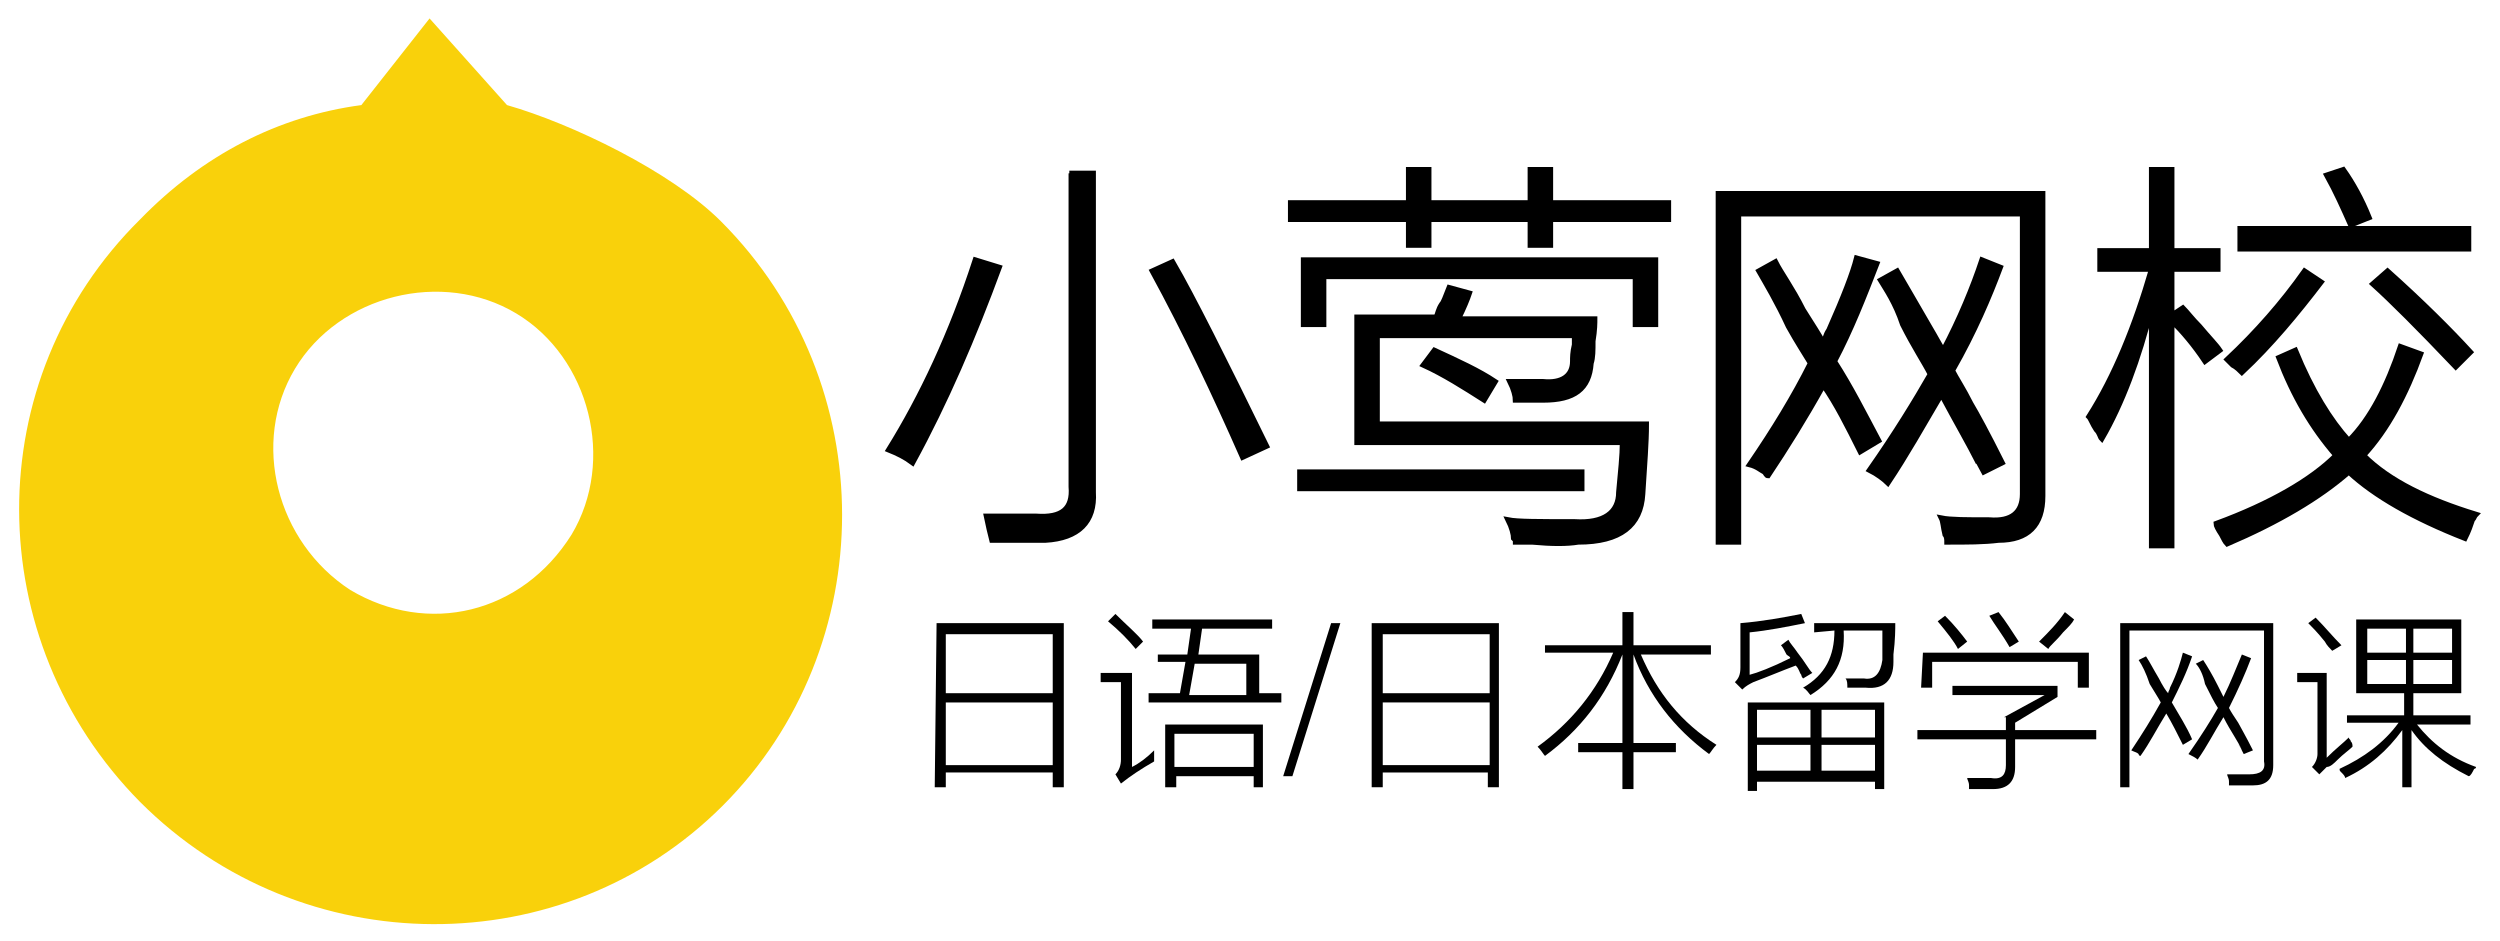
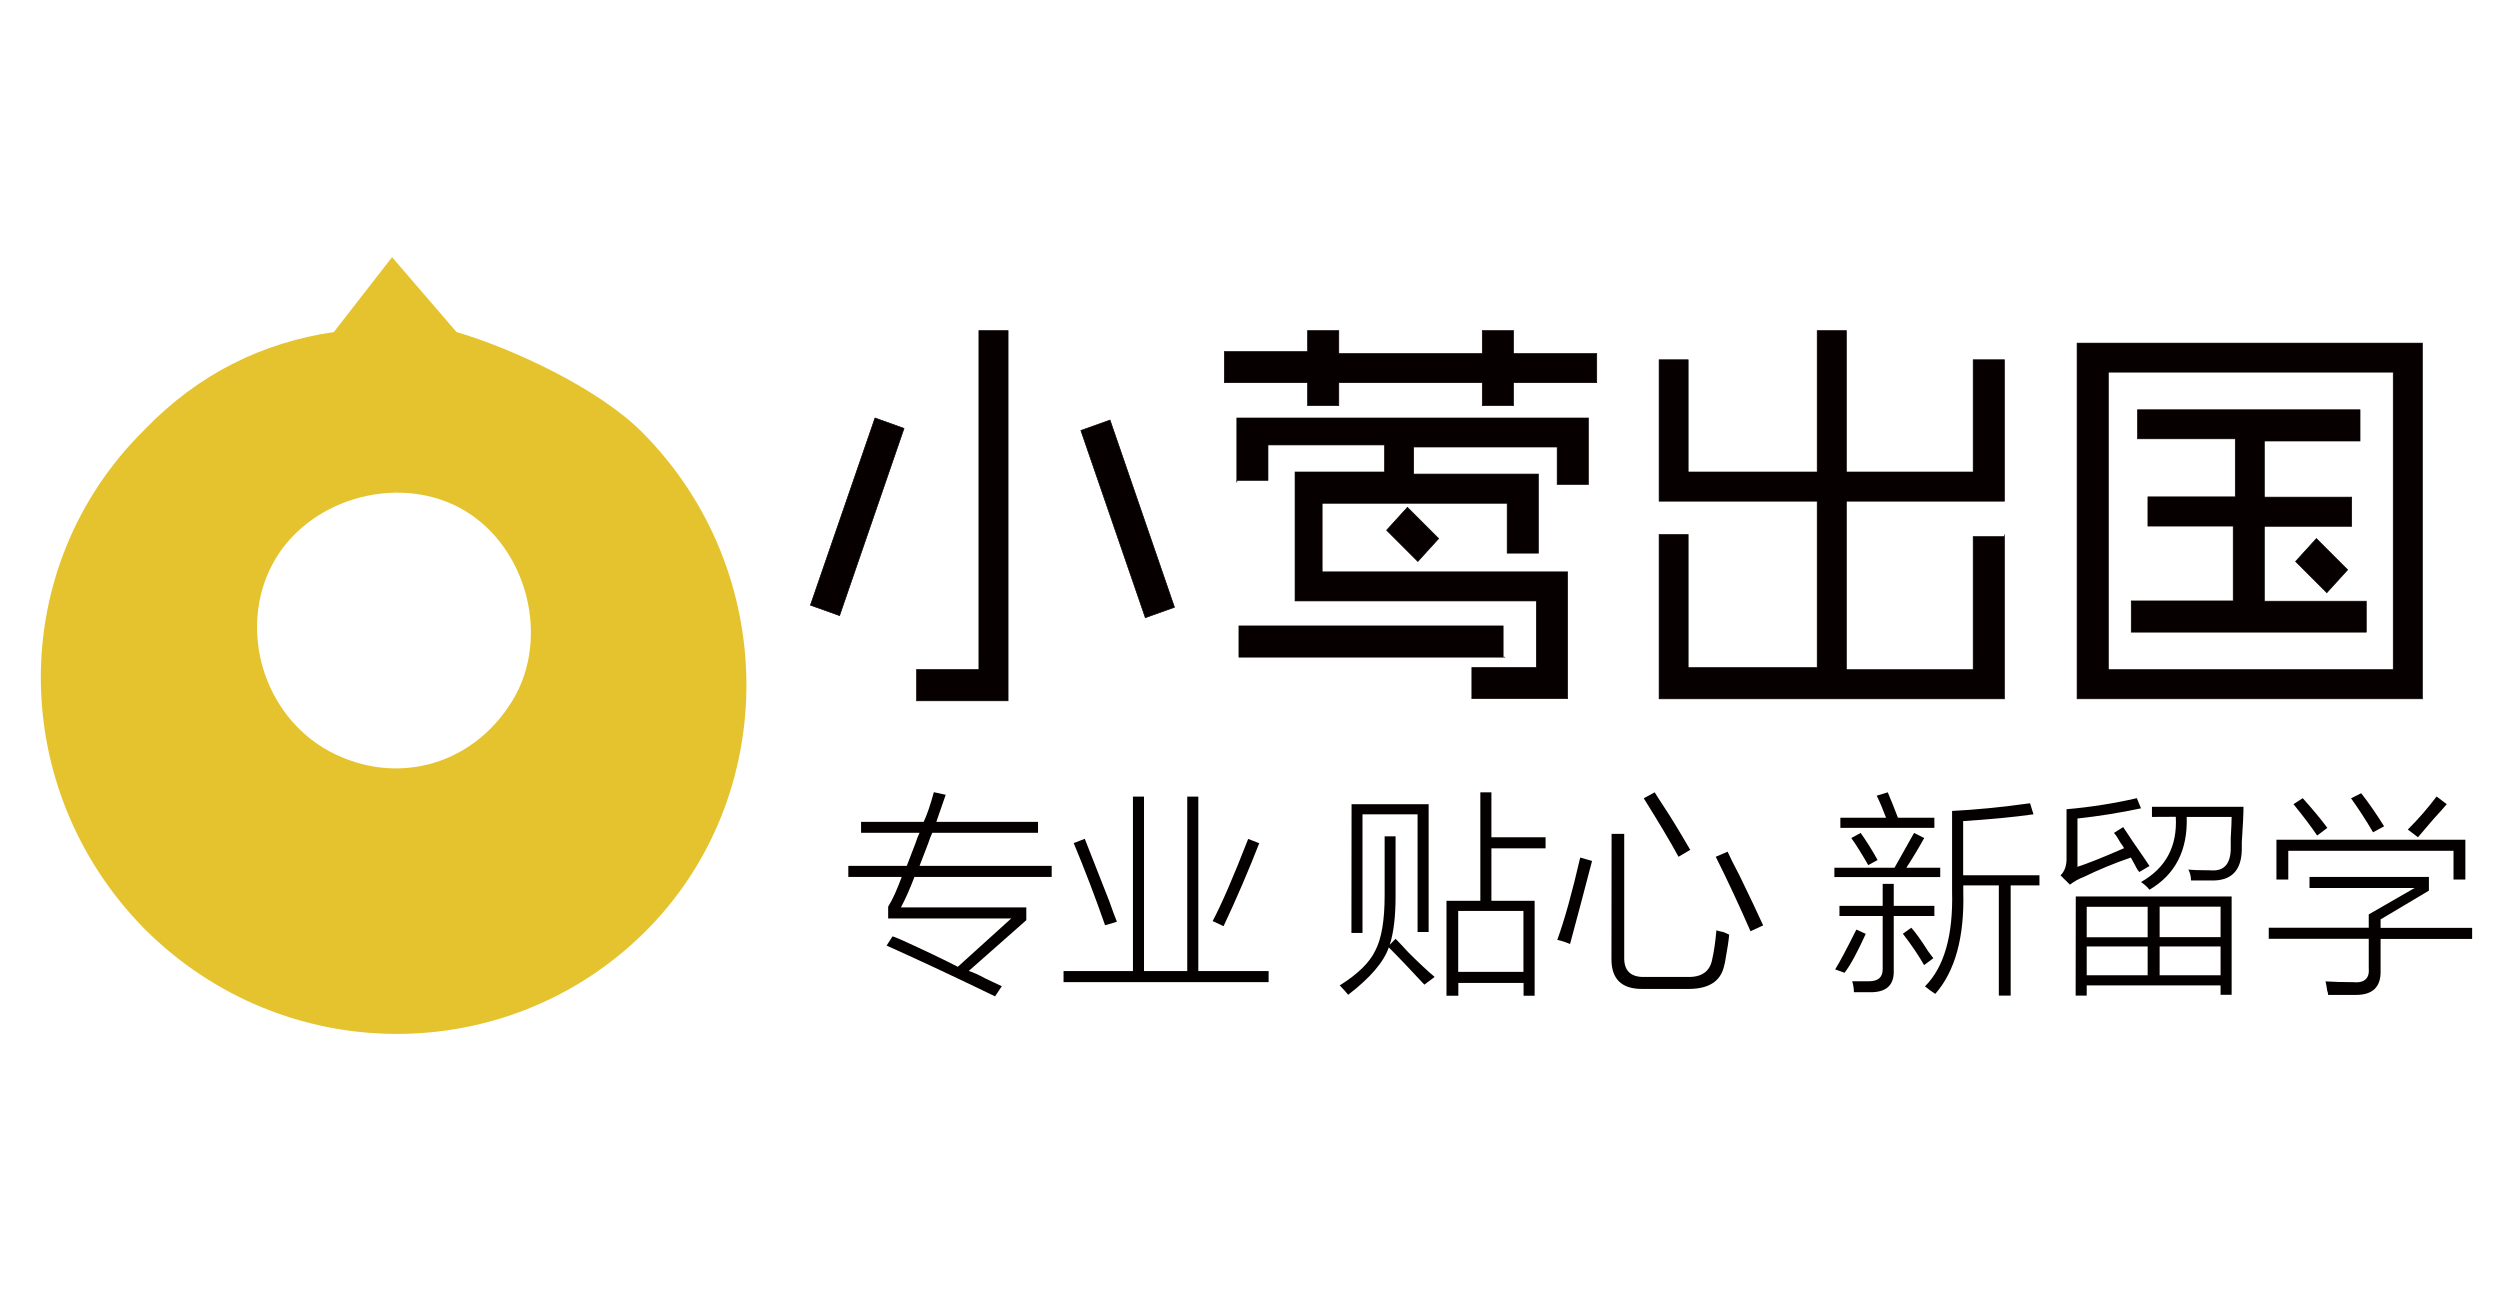
- <svg xmlns="http://www.w3.org/2000/svg" version="1.1" id="图层_1" x="0px" y="0px" viewBox="0 0 135.6 51" style="enable-background:new 0 0 135.6 51;" xml:space="preserve">
+ <svg xmlns="http://www.w3.org/2000/svg" version="1.1" id="图层_1" x="0px" y="0px" viewBox="0 0 1920 1000" style="enable-background:new 0 0 1920 1000;" xml:space="preserve">
  <style type="text/css">
- 	.st0{fill:#F9D10B;}
- 	.st1{stroke:#000000;stroke-width:0.283;stroke-miterlimit:10;}
+ 	.st0{fill:#E5C32E;}
+ 	.st1{fill:#040000;}
+ 	.st2{fill:#070001;}
+ 	.st3{fill:none;stroke:#070001;stroke-width:0.5;}
</style>
-   <g>
-     <path class="st0" d="M27.5,5.7L23.3,1l-3.7,4.7c-4.5,0.6-8.6,2.7-12,6.2c-8.8,8.7-8.7,22.8,0,31.6c8.8,8.8,23,8.8,31.6,0.2   s8.7-22.9-0.1-31.7C36.4,9.3,31,6.7,27.5,5.7z M19,32c-4-2.6-5.4-8-3-12s8-5.4,12-3s5.4,8,3,12C28.3,33.3,23.2,34.5,19,32z" />
-   </g>
-   <g>
-     <g>
-       <g>
-         <path d="M50.8,33.8h6.9v8.9h-0.6v-0.8h-5.8v0.8h-0.6L50.8,33.8L50.8,33.8z M51.3,34.4v3.2h5.8v-3.2H51.3z M51.3,38.1v3.4h5.8     v-3.4H51.3z" />
-       </g>
-       <g>
-         <path d="M61.4,41.6c0.4-0.2,0.8-0.5,1.2-0.9c0,0.1,0,0.2,0,0.3c0,0.2,0,0.3,0,0.3c-0.7,0.4-1.3,0.8-1.8,1.2L60.5,42     c0.2-0.2,0.3-0.5,0.3-0.8V37h-1.1v-0.5h1.7V41.6z M61.6,35.2c-0.4-0.5-0.9-1-1.5-1.5l0.4-0.4c0.6,0.6,1.2,1.1,1.5,1.5L61.6,35.2z      M62.5,34.1v-0.5H69v0.5h-3.8L65,35.5h3.3v2.1h1.2v0.5h-7.2v-0.5H64l0.3-1.7h-1.5v-0.4h1.6l0.2-1.4     C64.6,34.1,62.5,34.1,62.5,34.1z M63.2,39.3h5.3v3.4H68v-0.6h-4.2v0.6h-0.6V39.3z M63.7,39.8v1.8H68v-1.8H63.7z M67.7,36h-2.9     l-0.3,1.7h3.1V36H67.7z" />
-       </g>
-       <g>
-         <path d="M72.2,33.8h0.5l-2.6,8.3h-0.5L72.2,33.8z" />
-       </g>
-       <g>
-         <path d="M74.4,33.8h6.9v8.9h-0.6v-0.8H75v0.8h-0.6V33.8z M75,34.4v3.2h5.8v-3.2H75z M75,38.1v3.4h5.8v-3.4H75z" />
-       </g>
-       <g>
-         <path d="M83.8,41c-0.1-0.1-0.2-0.3-0.4-0.5c1.8-1.3,3.2-3,4.1-5.1h-3.7V35H88v-1.8h0.6V35h4.2v0.5H89c0.9,2.1,2.2,3.7,4.1,4.9     c-0.2,0.2-0.3,0.4-0.4,0.5c-1.9-1.4-3.3-3.2-4.1-5.4l0,0v4.8h2.3v0.5h-2.3v2H88v-2h-2.4v-0.5H88v-4.8l0,0     C87.1,37.8,85.7,39.6,83.8,41z" />
-       </g>
-       <g>
-         <path d="M96.6,35l0.4-0.3c0.1,0.2,0.3,0.4,0.5,0.7c0.4,0.5,0.6,0.9,0.8,1.1l-0.5,0.3c0,0-0.1-0.1-0.1-0.2     c-0.1-0.1-0.1-0.3-0.3-0.5c-0.8,0.3-1.5,0.6-2.3,0.9c-0.2,0.1-0.4,0.2-0.6,0.4L94.1,37c0.2-0.2,0.3-0.4,0.3-0.8v-2.4     c1.2-0.1,2.3-0.3,3.3-0.5l0.2,0.5c-1,0.2-2,0.4-3,0.5v2.3c0.4-0.1,1.2-0.4,2.2-0.9c0-0.1-0.1-0.1-0.2-0.2     C96.8,35.3,96.7,35.1,96.6,35z M94.8,38.1h7.4v4.7h-0.5v-0.4h-6.4v0.5h-0.5V38.1z M95.3,38.5V40h2.9v-1.5H95.3z M95.3,40.4v1.4     h2.9v-1.4H95.3z M98.4,34.3v-0.5h4.4c0,0.3,0,0.9-0.1,1.7c0,0.2,0,0.3,0,0.4c0,1-0.5,1.5-1.5,1.4c-0.4,0-0.8,0-1,0     c0-0.2,0-0.4-0.1-0.5c0.2,0,0.5,0,1,0c0.6,0.1,0.9-0.3,1-1c0-0.1,0-0.3,0-0.6c0-0.5,0-0.8,0-1H100c0.1,1.6-0.5,2.7-1.8,3.5     c-0.1-0.1-0.2-0.3-0.4-0.4c1.2-0.7,1.7-1.7,1.7-3.1L98.4,34.3L98.4,34.3z M101.7,38.5h-2.9V40h2.9V38.5z M98.8,40.4v1.4h2.9v-1.4     H98.8z" />
-       </g>
-       <g>
-         <path d="M108.7,38.9l2.2-1.2h-5v-0.5h5.7v0.6l-2.3,1.4v0.4h4.4v0.5h-4.4v1.5c0,0.8-0.4,1.2-1.2,1.2c-0.4,0-0.8,0-1.3,0     c0-0.1,0-0.1,0-0.2c0-0.2-0.1-0.3-0.1-0.4c0.4,0,0.8,0,1.3,0c0.6,0.1,0.8-0.2,0.8-0.7v-1.4H104v-0.5h4.8v-0.7H108.7z M104.3,35.4     h9v1.9h-0.6v-1.4h-7.9v1.4h-0.6L104.3,35.4L104.3,35.4z M105.1,33.7l0.4-0.3c0.5,0.5,0.9,1,1.2,1.4l-0.5,0.4     C106,34.8,105.6,34.3,105.1,33.7z M107.9,33.4l0.5-0.2c0.4,0.5,0.7,1,1.1,1.6l-0.5,0.3C108.6,34.4,108.2,33.9,107.9,33.4z      M111.1,35.2l-0.5-0.4c0.5-0.5,1-1,1.4-1.6l0.5,0.4c-0.1,0.2-0.3,0.4-0.6,0.7C111.5,34.8,111.2,35,111.1,35.2z" />
-       </g>
-       <g>
-         <path d="M115.5,42.7H115v-8.9h8.3v7.7c0,0.8-0.4,1.1-1.1,1.1c-0.4,0-0.8,0-1.3,0c0-0.1,0-0.1,0-0.2c0-0.2-0.1-0.3-0.1-0.4     c0.2,0,0.6,0,1.2,0s0.9-0.2,0.8-0.7v-7.1h-7.3V42.7z M116,35.8l0.4-0.2c0.2,0.3,0.4,0.7,0.7,1.2c0.2,0.4,0.4,0.7,0.5,0.8     c0-0.1,0.1-0.2,0.1-0.3c0.4-0.8,0.6-1.5,0.7-1.9l0.5,0.2c-0.3,0.9-0.7,1.7-1.1,2.5c0.4,0.7,0.8,1.3,1.1,2l-0.5,0.3     c-0.3-0.6-0.6-1.2-0.9-1.7c-0.5,0.8-0.9,1.6-1.4,2.3c0,0-0.1,0-0.1-0.1c-0.1-0.1-0.2-0.1-0.4-0.2c0.6-0.9,1.1-1.7,1.6-2.6     c-0.1-0.2-0.3-0.5-0.6-1C116.4,36.5,116.2,36.1,116,35.8z M119.1,36l0.4-0.2c0.2,0.3,0.5,0.8,0.8,1.4c0.1,0.2,0.2,0.4,0.3,0.6     c0.4-0.8,0.7-1.6,1-2.3l0.5,0.2c-0.3,0.8-0.7,1.7-1.2,2.7c0.1,0.2,0.3,0.5,0.5,0.8c0.1,0.2,0.4,0.7,0.8,1.5l-0.5,0.2     c-0.3-0.6-0.4-0.7-0.1-0.2c-0.2-0.5-0.6-1-1-1.8c-0.5,0.8-0.9,1.6-1.4,2.3c-0.1-0.1-0.3-0.2-0.5-0.3c0.7-1,1.2-1.8,1.6-2.5     c-0.2-0.3-0.4-0.7-0.7-1.3C119.5,36.6,119.3,36.2,119.1,36z" />
-       </g>
-       <g>
-         <path d="M126.2,36.5v4.6c0.5-0.5,0.9-0.8,1.2-1.1c0,0.1,0.1,0.1,0.1,0.2c0.1,0.1,0.1,0.2,0.1,0.3c-0.2,0.2-0.5,0.4-0.8,0.7     c-0.2,0.2-0.4,0.4-0.6,0.4c0,0-0.1,0.1-0.2,0.2c-0.1,0.1-0.2,0.2-0.2,0.2l-0.4-0.4c0.2-0.2,0.3-0.5,0.3-0.7V37h-1.1v-0.5H126.2z      M126.5,35.3c-0.1-0.1-0.3-0.3-0.4-0.5c-0.4-0.5-0.7-0.8-0.9-1l0.4-0.3c0.5,0.5,0.9,1,1.4,1.5L126.5,35.3z M127.3,38.8h3.1v-1.2     h-2.6v-4h5.7v4h-2.6v1.2h3.1v0.5h-2.9c0.8,1,1.8,1.8,3.2,2.3c0,0,0,0.1-0.1,0.1c-0.1,0.2-0.2,0.4-0.3,0.4     c-1.4-0.7-2.4-1.5-3.1-2.5v3.1h-0.5v-3.1c-0.8,1.1-1.8,2-3.1,2.6c0-0.1-0.1-0.2-0.2-0.3s-0.1-0.1-0.1-0.2     c1.3-0.6,2.4-1.4,3.2-2.5h-2.8V38.8z M128.4,34.1v1.3h2.1v-1.3H128.4z M128.4,35.8v1.3h2.1v-1.3H128.4z M133,34.1h-2.1v1.3h2.1     V34.1z M130.9,35.8v1.3h2.1v-1.3H130.9z" />
-       </g>
-     </g>
-     <g>
-       <path class="st1" d="M52.9,14.1l1.3,0.4c-1.4,3.8-2.9,7.3-4.7,10.6c-0.4-0.3-0.8-0.5-1.3-0.7C50,21.5,51.6,18.1,52.9,14.1z     M58,9.4h1.3v17.3c0.1,1.6-0.8,2.5-2.6,2.6c-0.9,0-1.9,0-2.9,0c-0.1-0.4-0.2-0.8-0.3-1.3c0.9,0,1.8,0,2.7,0c1.4,0.1,2-0.4,1.9-1.6    v-17H58z M62.5,14.7l1.1-0.5c1.1,1.9,2.8,5.3,5.1,10l-1.3,0.6C65.9,21.4,64.3,18,62.5,14.7z" />
-       <path class="st1" d="M70,11h6.4V9.2h1.1V11H83V9.2h1.1V11h6.4v0.9h-6.4v1.4H83v-1.4h-5.5v1.4h-1.1v-1.4H70V11z M70.5,25.6h15.3    v0.9H70.5V25.6z M70.7,14.1h19.1v3.5h-1.1V15H71.8v2.6h-1.1C70.7,17.6,70.7,14.1,70.7,14.1z M73.6,23.8v-6.6h4.3    c0.1-0.2,0.1-0.4,0.3-0.7c0.1-0.1,0.2-0.4,0.4-0.9l1.1,0.3c-0.1,0.3-0.3,0.8-0.6,1.4h7.4c0,0.2,0,0.6-0.1,1.2c0,0.5,0,0.9-0.1,1.2    c-0.1,1.4-0.9,2-2.6,2c-0.7,0-1.2,0-1.5,0c0-0.2-0.1-0.6-0.3-1c0.6,0,1.2,0,1.8,0c1,0.1,1.6-0.3,1.6-1.1c0-0.2,0-0.5,0.1-0.9    c0-0.2,0-0.4,0-0.5H74.7V23h14.6c0,1-0.1,2.2-0.2,3.8c-0.1,1.7-1.2,2.6-3.5,2.6c-0.6,0.1-1.4,0.1-2.5,0c-0.4,0-0.7,0-0.9,0    c0-0.1,0-0.1-0.1-0.2c0-0.2-0.1-0.6-0.3-1c0.5,0.1,1.7,0.1,3.6,0.1c1.6,0.1,2.4-0.5,2.4-1.6c0.1-1.1,0.2-2,0.2-2.7H73.6V23.8z     M80.5,21.7c-1.1-0.7-2.2-1.4-3.3-1.9l0.6-0.8c1.3,0.6,2.4,1.1,3.3,1.7L80.5,21.7z" />
-       <path class="st1" d="M94.3,29.4h-1.1V10.5h17.6v16.4c0,1.6-0.8,2.4-2.4,2.4c-0.8,0.1-1.7,0.1-2.8,0.1c0-0.1,0-0.3-0.1-0.4    c-0.1-0.4-0.1-0.7-0.2-0.9c0.5,0.1,1.4,0.1,2.6,0.1c1.2,0.1,1.8-0.4,1.8-1.4V11.6H94.3V29.4z M95.4,14.7l0.9-0.5    c0.3,0.6,0.9,1.4,1.5,2.6c0.5,0.8,0.9,1.4,1.1,1.8c0.1-0.2,0.1-0.4,0.3-0.7c0.8-1.8,1.3-3.1,1.5-3.9l1.1,0.3    c-0.7,1.8-1.4,3.6-2.3,5.3c0.9,1.4,1.6,2.8,2.4,4.3l-1,0.6c-0.7-1.4-1.3-2.6-2-3.6c-1,1.8-2,3.4-3,4.9c-0.1,0-0.1-0.1-0.2-0.2    c-0.2-0.1-0.4-0.3-0.8-0.4c1.3-1.9,2.4-3.7,3.3-5.5c-0.3-0.5-0.7-1.1-1.2-2C96.4,16.4,95.8,15.4,95.4,14.7z M102,15.2l0.9-0.5    c0.4,0.7,1,1.7,1.8,3.1c0.3,0.5,0.5,0.9,0.7,1.2c0.9-1.7,1.6-3.4,2.1-4.9l1,0.4c-0.6,1.6-1.4,3.5-2.6,5.6c0.2,0.4,0.6,1,1,1.8    c0.3,0.5,0.9,1.6,1.7,3.2l-1,0.5c-0.7-1.3-0.8-1.5-0.3-0.5c-0.5-1-1.2-2.2-2-3.7c-1,1.7-1.9,3.3-2.9,4.8c-0.2-0.2-0.6-0.5-1-0.7    c1.4-2,2.5-3.8,3.3-5.2c-0.3-0.6-0.9-1.5-1.5-2.7C102.8,16.4,102.3,15.7,102,15.2z" />
-       <path class="st1" d="M114,23.8c-0.1-0.1-0.1-0.3-0.3-0.5c-0.2-0.3-0.3-0.6-0.4-0.7c1.4-2.2,2.5-4.9,3.4-8h-2.8v-1h2.8V9.2h1.1v4.4    h2.5v1h-2.5v2.5l0.6-0.4c0.2,0.2,0.5,0.6,0.9,1c0.5,0.6,0.9,1,1.1,1.3l-0.8,0.6c-0.6-0.9-1.2-1.6-1.8-2.2v12.2h-1.1V16.7    C116,19.5,115.1,21.9,114,23.8z M133.7,29.2c-2.8-1.1-4.9-2.3-6.3-3.6c-1.6,1.4-3.8,2.7-6.6,3.9c-0.1-0.1-0.2-0.3-0.3-0.5    c-0.2-0.3-0.3-0.5-0.3-0.6c3-1.1,5.2-2.4,6.5-3.7c-1.3-1.5-2.3-3.2-3.1-5.3l0.9-0.4c0.9,2.2,1.9,3.8,2.9,4.9    c1.2-1.2,2.1-3,2.8-5.1l1.1,0.4c-0.8,2.2-1.8,4.1-3.1,5.5c1.4,1.4,3.5,2.4,6.1,3.2c-0.1,0.1-0.1,0.2-0.2,0.3    C134,28.5,133.9,28.8,133.7,29.2z M125,14.7l0.9,0.6c-1.3,1.7-2.7,3.4-4.3,4.9c-0.1-0.1-0.3-0.3-0.5-0.4c-0.2-0.2-0.3-0.3-0.3-0.3    C122.4,18,123.8,16.4,125,14.7z M121.5,12.4h12.4v1.1h-12.4C121.5,13.5,121.5,12.4,121.5,12.4z M126.2,9.5l0.9-0.3    c0.5,0.7,1,1.6,1.4,2.6l-1,0.4C127.1,11.3,126.7,10.4,126.2,9.5z M128.7,15.4l0.8-0.7c1.9,1.7,3.4,3.2,4.5,4.4l-0.8,0.8    C131.2,17.8,129.7,16.3,128.7,15.4z" />
-     </g>
-   </g>
+   <path class="st0" d="M350.6,255l-49.5-57.5L256.4,255C202,263,152.5,286.9,111,330C4,435.5,5.6,606.4,111,713.4  c107,107,277.9,107,383.4,3.2c105.4-103.8,105.4-278-1.6-385C459.2,298.1,393.7,267.7,350.6,255 M248.4,574.4  c-49.5-30.4-65.5-97.4-36.7-145.4c28.8-47.9,97.4-65.5,145.4-36.7c47.9,28.8,65.5,97.5,36.7,145.4  C361.8,590.4,299.5,604.8,248.4,574.4" />
+   <path class="st1" d="M682.1,705.4v-9.1c3.5-5.6,6.9-13.2,10.4-22.8h-41v-8.5h44.9c1.3-3.5,3.5-9.1,6.5-16.9c1.3-3.9,2.4-6.7,3.3-8.5  h-44.9v-8.4h48.1c2.6-5.6,5.2-13.2,7.8-22.8l9.1,2c-2.2,6.5-4.6,13.5-7.2,20.8h78.1v8.4H716c-0.9,1.8-2,4.6-3.3,8.5  c-3,7.8-5.2,13.4-6.5,16.9h101.5v8.5H702.3c-3.5,9.1-6.9,16.9-10.4,23.4h96.3v9.8l-44.2,39c3,0.9,7.4,2.8,13,5.9  c5.6,2.6,9.8,4.6,12.4,5.8l-5.2,7.8c-29.5-14.3-57.2-27.3-83.3-39l4.6-7.1c1.3,0.4,3.5,1.3,6.5,2.6c18.2,8.2,32.7,15.2,43.6,20.8  l41-37.1H682.1z" />
+   <path class="st1" d="M911.8,611.8h8.5v134h54v8.5H816.8v-8.5h53.3v-134h8.5v134h33.2L911.8,611.8L911.8,611.8z M848.7,710.6  c-7.4-21.2-15.4-42.3-24.1-63.1l8.5-3.3c3.9,10,10.2,26,18.9,48.1c2.6,7.4,4.5,12.6,5.8,15.6L848.7,710.6z M939.7,711.3l-8.4-3.9  c6.9-13,16-34,27.3-63.1l8.5,3.3C958.8,668.8,949.7,690.1,939.7,711.3" />
+   <path class="st1" d="M1093.9,756.2c-10-10.8-19.1-20.4-27.3-28.6c-3.9,11.3-14.3,23.4-31.2,36.4c-1.8-2.2-3.9-4.6-6.5-7.2  c13.9-8.7,23-17.6,27.3-26.7c4.8-9.1,7.2-23.2,7.2-42.3v-45.5h8.4v46.2c0,15.6-1.5,28-4.5,37.1l4.5-4.6c2.2,2.2,5.4,5.6,9.8,10.4  c8.2,8.2,15,14.5,20.2,18.9L1093.9,756.2z M1038,617.6h59.2v98.2h-8.5v-90.4h-42.3v91.1h-8.5L1038,617.6L1038,617.6z M1136.9,608.5  h8.5V643h41.6v8.5h-41.6v40.3h33.2v72.9h-8.5v-9.8h-50.1v9.8h-9.1v-72.9h26L1136.9,608.5L1136.9,608.5z M1119.9,746.4h50.1v-46.8  h-50.1V746.4z" />
+   <path class="st1" d="M1213.6,658.6l9.1,2.6c-5.6,21.7-11.3,42.9-16.9,63.8c-3-1.3-6.3-2.4-9.8-3.2  C1201.7,706.1,1207.5,685.1,1213.6,658.6 M1237.7,640.4h9.7v94.3c-0.4,10.9,5,16,16.2,15.6h31.9c11.3,0.4,17.8-4.1,19.5-13.7  c1.3-5.6,2.4-13,3.2-22.1c1.3,0.4,3,0.9,5.2,1.3c2.2,0.9,3.7,1.5,4.6,2c-0.4,4.8-1.3,10.6-2.6,17.6c-0.4,3-0.9,5.2-1.3,6.5  c-2.6,11.7-11.7,17.6-27.3,17.6h-35.8c-15.6,0-23.4-7.6-23.4-22.8L1237.7,640.4L1237.7,640.4z M1289.1,658  c-6.1-11.3-15-26.2-26.7-44.9l8.4-4.6c1.3,2.2,3.3,5.2,5.8,9.1c6.1,9.1,13.2,20.8,21.5,35.1L1289.1,658z M1344.4,715.2  c-8.7-19.9-17.6-39-26.7-57.2l9.1-3.9c1.7,3.9,4.8,10,9.1,18.2c8.2,16.9,14.3,29.7,18.2,38.4L1344.4,715.2z" />
+   <path class="st1" d="M1408.8,666.4h46.2c5.2-9.1,10.2-18,15-26.7l7.8,3.9c-4.3,7.8-8.9,15.4-13.7,22.8h26v7.2h-81.3L1408.8,666.4  L1408.8,666.4z M1425.7,713.9l7.2,3.3c-6.5,14.3-11.9,24.3-16.3,29.9l-7.2-2.6C1412.9,738.9,1418.3,728.7,1425.7,713.9   M1445.9,678.8h8.5v16.9h31.2v7.8h-31.2v41.6c0.4,10.8-5,16.5-16.3,16.9h-14.3c0-2.6-0.4-5.4-1.3-8.4h13c6.9,0,10.4-3.1,10.4-9.1  v-41h-33.2v-7.8h33.2L1445.9,678.8L1445.9,678.8L1445.9,678.8z M1441.3,611.1l8.5-2.6c2.6,6.1,5.2,12.6,7.8,19.5h28v7.8h-72.2V628  h35.1C1445.9,621.1,1443.5,615.5,1441.3,611.1 M1421.8,643.6l7.2-3.9c4.3,6.1,8.7,13,13,20.8l-7.2,3.9  C1430.4,656.7,1426.1,649.7,1421.8,643.6 M1477.7,741.2c-3.9-6.9-9.3-15-16.3-24.1l6.5-4.6c3.5,3.9,7.8,10,13,18.2  c1.7,2.2,3,3.9,3.9,5.2L1477.7,741.2z M1478.4,757.5c14.7-14.7,21.7-39,20.8-72.9v-61.8c17.8-0.9,37.7-2.8,59.9-5.9l2.6,8.5  c-15.6,2.2-33.6,3.9-54,5.2v41.6h58.6v7.8h-22.1v84.6h-9.1v-84.6h-27.3v5.2c0.9,34.7-6.3,60.7-21.5,78.1  C1483.6,761.6,1481,759.7,1478.4,757.5" />
+   <path class="st1" d="M1623.5,639.7l7.1-4.5c1.7,2.6,4.3,6.5,7.8,11.7c6.1,8.7,10.2,14.8,12.4,18.2l-7.8,4.6  c-0.4-0.4-1.1-1.3-1.9-2.6c-0.9-1.7-2.4-4.6-4.6-8.5c-12.6,4.3-24.7,9.3-36.4,15c-3.5,1.3-6.9,3.2-10.4,5.8l-7.2-7.1  c3-3,4.6-7.2,4.6-12.4v-38.4c19.1-1.7,37.1-4.6,54-8.5l3.2,7.8c-16.5,3.5-32.8,6.1-48.8,7.8v37.1c6.9-2.2,18.9-6.9,35.8-14.3  c-0.4-0.9-1.3-2.2-2.6-3.9C1626.5,643.6,1624.8,641,1623.5,639.7 M1594.2,688.5h119.7V764h-8.5v-7.2h-102.8v7.8h-8.5L1594.2,688.5  L1594.2,688.5z M1602.6,719.8h46.8v-23.4h-46.8V719.8z M1602.6,749h46.8v-22.1h-46.8V749z M1652.7,627.4v-7.8h70.3  c0,5.2-0.4,14.3-1.3,27.3v5.9c-0.4,16-8.2,23.8-23.4,23.4h-15.6c0-3-0.7-5.8-2-8.4c3,0.4,8.7,0.6,16.9,0.6  c10,0.9,15.1-4.3,15.6-15.6v-9.1c0.4-7.4,0.7-12.8,0.7-16.3h-34.5c0.8,25.6-8.7,44.2-28.6,55.9c-1.7-2.2-3.9-4.1-6.5-5.9  c19.1-10.8,28-27.5,26.7-50.1L1652.7,627.4L1652.7,627.4z M1705.4,696.3h-46.8v23.4h46.8V696.3z M1658.6,749h46.8v-22.1h-46.8V749z" />
+   <path class="st1" d="M1819.3,702.2l35.1-20.2h-80.7v-8.5h91.7V684l-37.1,22.1v6.5h70.3v8.5h-70.3v24.1c0.4,12.6-5.9,18.9-18.9,18.9  H1788c0-0.9-0.2-2-0.7-3.3c-0.4-3-0.9-5.4-1.3-7.1c6.5,0.4,13.4,0.6,20.8,0.6c9.1,0.9,13.2-2.8,12.4-11.1V721h-76.8v-8.5h76.8V702.2  z M1748.3,644.9h145.1v30.6h-9.1v-22.1h-126.9v22.1h-9.1V644.9z M1761.4,617.6l7.1-4.6c7.8,8.7,14.1,16.3,18.9,22.8l-7.8,5.9  C1775.2,635.2,1769.2,627.2,1761.4,617.6 M1805.6,613.1l7.8-3.9c6.1,7.8,11.9,16.3,17.6,25.4l-8.5,4.6  C1816.9,629.6,1811.2,620.9,1805.6,613.1 M1857,643l-7.8-5.9c8.2-8.2,15.6-16.7,22.1-25.4l7.8,5.9c-2.2,2.6-5.6,6.5-10.4,11.7  C1863.5,635.4,1859.6,640,1857,643" />
+   <path class="st2" d="M694.3,329l-49.5,143.8l-22.4-8L672,321L694.3,329z M774.2,253.9v284.3h-70.3v-24h47.9V253.9H774.2z   M852.5,322.6L902,466.4l-22.4,8l-49.5-143.8L852.5,322.6z" />
+   <path class="st3" d="M694.3,329l-49.5,143.8l-22.4-8L672,321L694.3,329z M774.2,253.9v284.3h-70.3v-24h47.9V253.9H774.2z   M852.5,322.6L902,466.4l-22.4,8l-49.5-143.8L852.5,322.6z" />
+   <path class="st2" d="M1226.3,293.9h-63.9v17.6h-24v-17.6h-110.2v17.6h-24v-17.6h-63.9v-24h63.9v-16h24v17.6h110.2v-17.6h24v17.6  h63.9L1226.3,293.9L1226.3,293.9z M949.9,370.5V321h270v51.1h-24v-28.8h-110.2v20.8h95.8v60.7h-24v-38.3h-142.1v52.7h188.5v97.4  h-73.5v-24h49.5v-51.1H994.6v-99h68.7v-20.8h-89.5v27.2h-24L949.9,370.5L949.9,370.5L949.9,370.5z M1156,504.7H951.5v-24h202.9v24  H1156z M1088.9,431.2l-24-24l16-17.6l24,24L1088.9,431.2z" />
+   <path class="st3" d="M1226.3,293.9h-63.9v17.6h-24v-17.6h-110.2v17.6h-24v-17.6h-63.9v-24h63.9v-16h24v17.6h110.2v-17.6h24v17.6  h63.9L1226.3,293.9L1226.3,293.9z M949.9,370.5V321h270v51.1h-24v-28.8h-110.2v20.8h95.8v60.7h-24v-38.3h-142.1v52.7h188.5v97.4  h-73.5v-24h49.5v-51.1H994.6v-99h68.7v-20.8h-89.5v27.2h-24L949.9,370.5L949.9,370.5L949.9,370.5z M1156,504.7H951.5v-24h202.9v24  H1156z M1088.9,431.2l-24-24l16-17.6l24,24L1088.9,431.2z" />
+   <polygon class="st2" points="1539.4,410.5 1539.4,536.7 1274.2,536.7 1274.2,410.5 1296.5,410.5 1296.5,512.7 1395.6,512.7   1395.6,384.9 1274.2,384.9 1274.2,276.3 1296.5,276.3 1296.5,362.5 1395.6,362.5 1395.6,253.9 1418,253.9 1418,362.5 1515.4,362.5   1515.4,276.3 1539.4,276.3 1539.4,384.9 1418,384.9 1418,514.3 1515.4,514.3 1515.4,412.1 1539.4,412.1 " />
+   <polygon class="st3" points="1539.4,410.5 1539.4,536.7 1274.2,536.7 1274.2,410.5 1296.5,410.5 1296.5,512.7 1395.6,512.7   1395.6,384.9 1274.2,384.9 1274.2,276.3 1296.5,276.3 1296.5,362.5 1395.6,362.5 1395.6,253.9 1418,253.9 1418,362.5 1515.4,362.5   1515.4,276.3 1539.4,276.3 1539.4,384.9 1418,384.9 1418,514.3 1515.4,514.3 1515.4,412.1 1539.4,412.1 " />
+   <path class="st2" d="M1860.4,536.7h-265.2V263.5h265.2V536.7z M1619.2,514.3h218.8V285.8h-218.8V514.3z M1817.3,485.5h-180.5v-24  h78.3v-57.5h-65.5v-22.4h67.1V337h-75.1v-22.3h170.9v24H1739v43.1h67.1v22.4H1739v57.5h78.3L1817.3,485.5L1817.3,485.5z M1787,455.2  l-24-24l16-17.6l24,24L1787,455.2z" />
+   <path class="st3" d="M1860.4,536.7h-265.2V263.5h265.2V536.7z M1619.2,514.3h218.8V285.8h-218.8V514.3z M1817.3,485.5h-180.5v-24  h78.3v-57.5h-65.5v-22.4h67.1V337h-75.1v-22.3h170.9v24H1739v43.1h67.1v22.4H1739v57.5h78.3L1817.3,485.5L1817.3,485.5z M1787,455.2  l-24-24l16-17.6l24,24L1787,455.2z" />
</svg>
